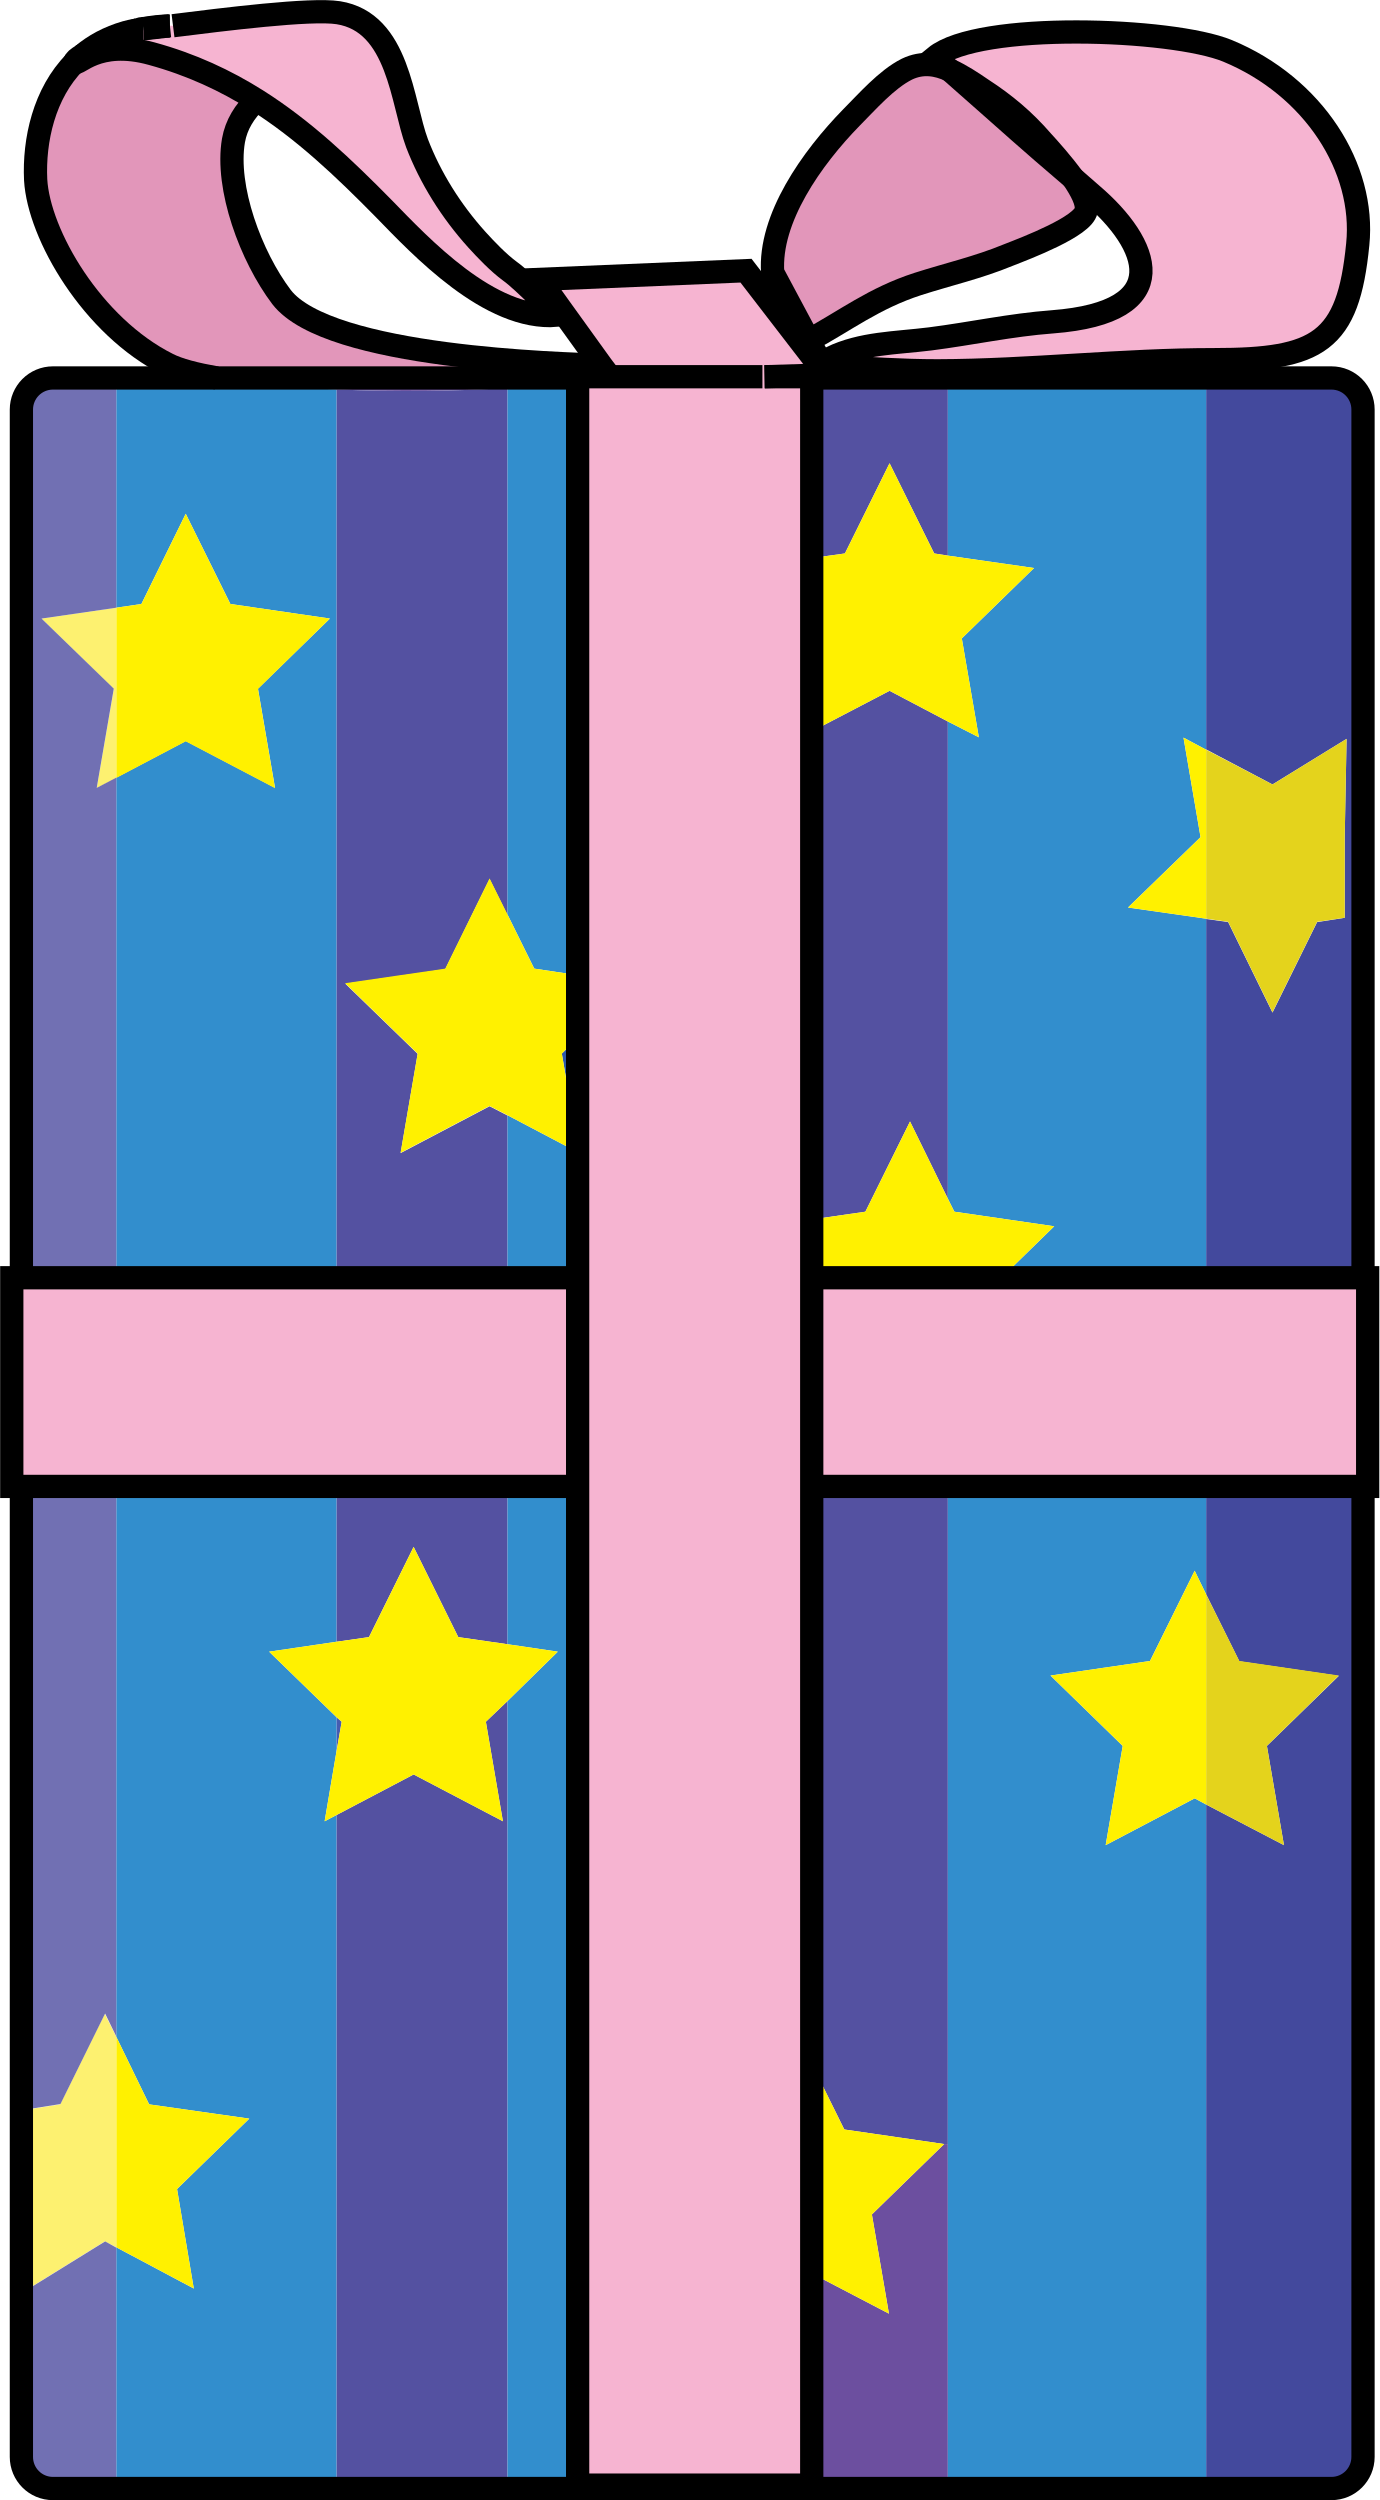
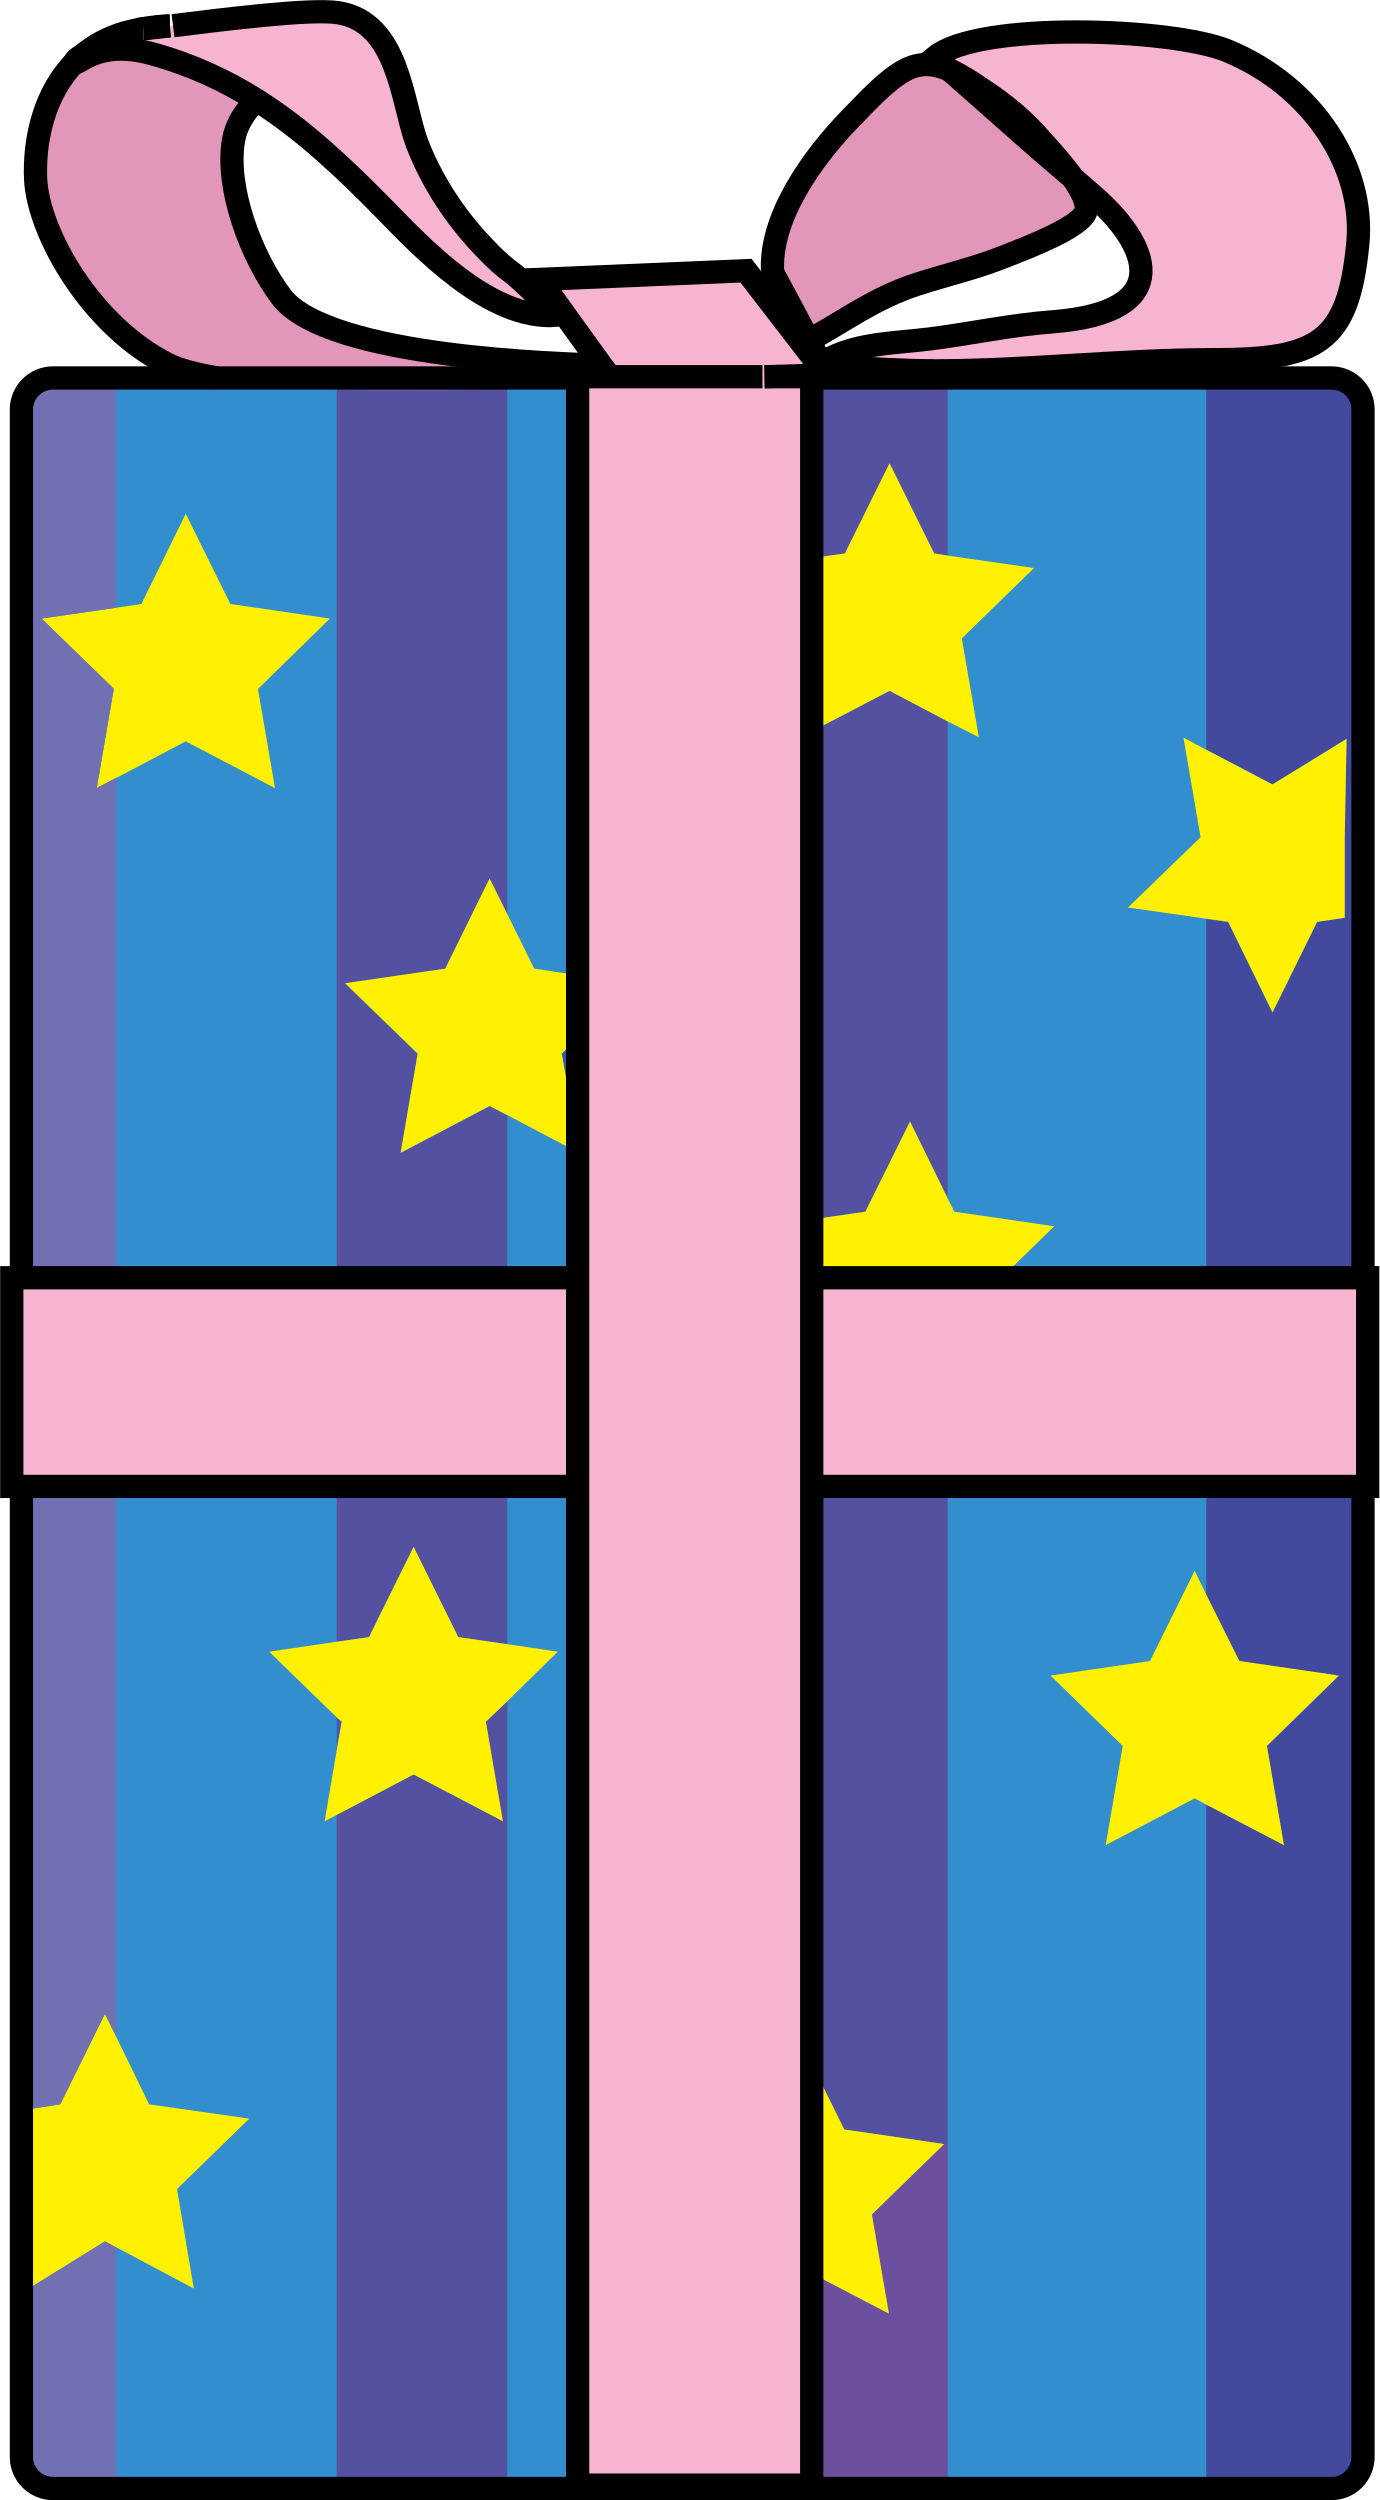
- <svg xmlns="http://www.w3.org/2000/svg" xmlns:xlink="http://www.w3.org/1999/xlink" id="a" width="44.48" height="80.63" viewBox="0 0 44.48 80.63">
+ <svg xmlns="http://www.w3.org/2000/svg" xmlns:xlink="http://www.w3.org/1999/xlink" id="Layer_1" width="44.48" height="80.63" viewBox="0 0 44.48 80.63">
  <defs>
-     <style>.f{fill:none;stroke:#000;stroke-width:.75px;}.g{fill:#5451a1;}.g,.h,.i,.j,.k,.l,.m,.n,.o,.p,.q,.r,.s,.t{stroke-width:0px;}.h{fill:#7170b3;}.i{fill:#328ecd;}.j{fill:#43499d;}.k{fill:#e296ba;}.l{fill:#6c4f9f;}.m{fill:#fdf170;}.n{fill:#fff100;}.o{fill:#e4d31c;}.p{fill:#f6b4d1;}.q{fill:url(#b);}.r{fill:url(#c);}.s{fill:url(#e);}.t{fill:url(#d);}</style>
-     <linearGradient id="b" x1=".69" y1="41.1" x2="43.97" y2="41.1" gradientUnits="userSpaceOnUse">
+     <style>.cls-1{fill:url(#linear-gradient);}.cls-1,.cls-2,.cls-3,.cls-4,.cls-5,.cls-6,.cls-7,.cls-8,.cls-9,.cls-10,.cls-11,.cls-12{stroke-width:0px;}.cls-2{fill:url(#linear-gradient-4);}.cls-3{fill:url(#linear-gradient-2);}.cls-4{fill:url(#linear-gradient-3);}.cls-13{fill:none;stroke:#000;stroke-width:.75px;}.cls-5{fill:#5451a1;}.cls-6{fill:#7170b3;}.cls-7{fill:#328ecd;}.cls-8{fill:#43499d;}.cls-9{fill:#e296ba;}.cls-10{fill:#6c4f9f;}.cls-11{fill:#fff100;}.cls-12{fill:#f6b4d1;}</style>
+     <linearGradient id="linear-gradient" x1=".69" y1="41.1" x2="43.97" y2="41.1" gradientUnits="userSpaceOnUse">
      <stop offset="0" stop-color="#90278e" />
      <stop offset="0" stop-color="#8f278e" />
      <stop offset=".03" stop-color="#6346a3" />
      <stop offset=".05" stop-color="#3f60b4" />
      <stop offset=".08" stop-color="#2374c1" />
      <stop offset=".11" stop-color="#0f82cb" />
      <stop offset=".14" stop-color="#038bd1" />
      <stop offset=".16" stop-color="#008ed3" />
      <stop offset=".26" stop-color="#5b4ca7" />
      <stop offset=".31" stop-color="#90278e" />
      <stop offset=".33" stop-color="#812e92" />
      <stop offset=".37" stop-color="#59429e" />
      <stop offset=".42" stop-color="#1b63b2" />
      <stop offset=".44" stop-color="#0071bb" />
      <stop offset=".63" stop-color="#90278e" />
      <stop offset=".63" stop-color="#8f278e" />
      <stop offset=".71" stop-color="#424ea6" />
      <stop offset=".77" stop-color="#1267b5" />
      <stop offset=".81" stop-color="#0071bb" />
      <stop offset=".85" stop-color="#2259ac" />
      <stop offset=".92" stop-color="#46419c" />
      <stop offset=".97" stop-color="#5c3293" />
      <stop offset="1" stop-color="#652d90" />
    </linearGradient>
-     <linearGradient id="c" x1="2.03" y1="21.02" x2="43.03" y2="21.02" xlink:href="#b" />
-     <linearGradient id="d" x1=".69" y1="35.21" x2="43.97" y2="35.21" xlink:href="#b" />
-     <linearGradient id="e" x1=".69" y1="55.94" x2="43.97" y2="55.94" xlink:href="#b" />
+     <linearGradient id="linear-gradient-2" x1="2.03" y1="21.02" x2="43.03" y2="21.02" xlink:href="#linear-gradient" />
+     <linearGradient id="linear-gradient-3" x1=".69" y1="35.21" x2="43.97" y2="35.21" xlink:href="#linear-gradient" />
+     <linearGradient id="linear-gradient-4" x1=".69" y1="55.94" x2="43.97" y2="55.94" xlink:href="#linear-gradient" />
  </defs>
-   <path class="j" d="m38.9,51.42l1.07,2.16,3.21.47-2.32,2.26.55,3.2-2.51-1.31v22.06h4.04c.57,0,1.02-.46,1.02-1.02v-31.3h-5.06v3.48Z" />
-   <path class="j" d="m42.94,12.19h-4.04v11.98l2.14,1.13,2.39-1.47-.06,3.17v2.6l-.89.14-1.44,2.92-1.43-2.92-.71-.1v11.57h5.06V13.21c0-.56-.45-1.02-1.02-1.02Z" />
-   <polygon class="o" points="43.43 23.83 43.37 27 43.37 29.6 42.48 29.73 41.04 32.65 39.61 29.73 38.9 29.63 38.9 24.18 41.04 25.3 43.43 23.83" />
-   <polygon class="o" points="43.18 54.04 40.86 56.31 41.41 59.51 38.9 58.2 38.9 51.42 39.97 53.57 43.18 54.04" />
-   <path class="k" d="m34.61,5.75c.26.39.47.77.42,1.04-.09.51-1.93,1.21-2.52,1.44-.97.4-1.91.61-2.91.93-1.42.46-2.33,1.18-3.52,1.82l-1.17-2.19c-.12-1.74,1.26-3.69,2.54-5,.49-.49,1.13-1.23,1.79-1.56.5-.24.97-.16,1.4.04,2.34,2.06,2.32,2.07,3.96,3.47Z" />
-   <polygon class="l" points="30.57 69.15 30.57 80.25 18.63 80.25 18.63 80.15 26.18 80.15 26.18 73.32 28.67 74.62 28.12 71.42 30.45 69.15 30.57 69.15" />
-   <polygon class="q" points="26.18 41 26.39 41.21 26.18 41.21 26.18 41" />
-   <polygon class="r" points="26.36 20.59 26.18 21.62 26.18 20.41 26.36 20.59" />
-   <path class="k" d="m19.39,11.78l.09.12c-.09.09-.28.18-.57.25h-.28v.04H6.99c-.68-.12-1.22-.26-1.58-.44C2.97,10.54,1.25,7.57,1.15,5.8c-.06-1.27.27-2.79,1.27-3.8.07.16.7-.76,2.47-.27,1.28.35,2.39.87,3.39,1.5-.38.36-.66.79-.74,1.3-.26,1.52.56,3.73,1.55,5.05,1.52,1.99,9.11,2.16,10.31,2.2Z" />
-   <polygon class="t" points="18.63 33.48 18.63 36.95 18.12 33.98 18.63 33.48" />
-   <path class="l" d="m16.37,12.51c-1.62.11-3.64.13-5.52.05-1.44-.06-2.81-.18-3.86-.36h11.64v.03c-.57.12-1.35.22-2.26.28Z" />
-   <polygon class="g" points="26.18 66.56 27.23 68.68 30.45 69.15 30.57 69.15 30.57 47.94 26.18 47.94 26.18 66.56" />
-   <polygon class="g" points="26.18 23.59 26.18 39.33 27.91 39.08 29.35 36.17 30.57 38.66 30.57 23.27 28.69 22.28 26.18 23.59" />
-   <polygon class="g" points="30.24 12.19 26.18 12.19 26.18 18 27.25 17.85 28.69 14.94 30.13 17.85 30.57 17.92 30.57 12.28 30.57 12.19 30.24 12.19" />
-   <polygon class="g" points="16.22 58.74 13.34 57.23 10.85 58.54 10.85 68.33 10.85 80.25 16.37 80.25 16.37 54.86 15.67 55.53 16.22 58.74" />
-   <polygon class="g" points="10.85 52.95 11.9 52.8 13.34 49.89 14.78 52.8 16.37 53.03 16.37 47.94 10.85 47.94 10.85 52.95" />
-   <path class="g" d="m10.85,12.56v28.65h5.52v-5.23l-.58-.3-2.87,1.51.55-3.2-2.33-2.26,3.22-.47,1.43-2.91.58,1.17V12.51c-1.62.11-3.64.13-5.52.05Z" />
-   <polygon class="s" points="11.02 55.53 10.85 56.5 10.85 55.38 11.02 55.53" />
-   <polygon class="i" points="30.57 69.15 30.57 80.25 38.9 80.25 38.9 58.2 38.53 58 35.66 59.51 36.21 56.31 33.88 54.04 37.09 53.57 38.53 50.66 38.9 51.42 38.9 47.94 30.57 47.94 30.57 69.15" />
-   <polygon class="i" points="38.9 12.19 30.57 12.19 30.57 12.28 30.57 17.92 33.35 18.32 31.02 20.59 31.57 23.78 30.57 23.27 30.57 38.66 30.78 39.08 34 39.55 32.3 41.21 38.9 41.21 38.9 29.63 36.38 29.27 38.72 27 38.17 23.79 38.9 24.18 38.9 12.19" />
-   <polygon class="i" points="16.37 53.03 17.99 53.27 16.37 54.86 16.37 80.25 18.63 80.25 18.63 80.15 18.63 69.15 18.63 53.27 18.63 47.94 16.37 47.94 16.37 53.03" />
-   <polygon class="i" points="16.37 41.21 18.63 41.21 18.63 37.16 16.37 35.97 16.37 41.21" />
-   <path class="i" d="m16.37,29.5l.86,1.74,1.4.21V12.22c-.57.12-1.35.22-2.26.28v16.99Z" />
-   <polygon class="i" points="3.75 65.69 4.81 67.87 8.04 68.33 5.71 70.6 6.25 73.81 3.75 72.48 3.75 80.25 10.85 80.25 10.85 68.33 10.85 58.54 10.47 58.74 10.85 56.5 10.85 55.38 8.68 53.27 10.85 52.95 10.85 47.94 3.75 47.94 3.75 65.69" />
-   <path class="i" d="m3.75,12.19v7.41l.81-.12,1.43-2.91,1.44,2.91,3.21.47-2.32,2.26.55,3.2-2.88-1.51-2.24,1.18v16.12h7.1V12.56c-1.44-.06-2.81-.18-3.86-.36h-3.24Z" />
-   <polygon class="n" points="37.09 53.57 33.88 54.04 36.21 56.31 35.66 59.51 38.53 58 38.9 58.2 38.9 51.42 38.53 50.66 37.09 53.57" />
-   <polygon class="n" points="38.17 23.79 38.72 27 36.38 29.27 38.9 29.63 38.9 24.18 38.17 23.79" />
-   <polygon class="n" points="30.78 39.08 30.57 38.66 29.35 36.17 27.91 39.08 26.18 39.33 26.18 41 26.39 41.21 30.57 41.21 32.3 41.21 34 39.55 30.78 39.08" />
-   <polygon class="n" points="30.57 23.27 31.57 23.78 31.02 20.59 33.35 18.32 30.57 17.92 30.13 17.85 28.69 14.94 27.25 17.85 26.18 18 26.18 20.41 26.36 20.59 26.18 21.62 26.18 23.59 28.69 22.28 30.57 23.27" />
-   <polygon class="n" points="27.23 68.68 26.18 66.56 26.18 73.32 28.67 74.62 28.12 71.42 30.45 69.15 27.23 68.68" />
-   <polygon class="n" points="16.37 29.5 15.79 28.33 14.36 31.24 11.13 31.71 13.47 33.98 12.92 37.18 15.79 35.67 16.37 35.97 18.63 37.16 18.63 36.95 18.12 33.98 18.63 33.48 18.63 31.45 17.23 31.24 16.37 29.5" />
-   <polygon class="n" points="14.78 52.8 13.34 49.89 11.9 52.8 10.85 52.95 8.68 53.27 10.85 55.38 11.02 55.53 10.85 56.5 10.47 58.74 10.85 58.54 13.34 57.23 16.22 58.74 15.67 55.53 16.37 54.86 17.99 53.27 16.37 53.03 14.78 52.8" />
-   <polygon class="n" points="8.87 25.42 8.32 22.22 10.64 19.95 7.43 19.48 5.99 16.57 4.56 19.48 3.75 19.6 3.75 25.09 5.99 23.91 8.87 25.42" />
-   <polygon class="n" points="4.81 67.87 3.75 65.69 3.75 72.48 6.25 73.81 5.71 70.6 8.04 68.33 4.81 67.87" />
-   <polygon class="m" points="3.75 65.69 3.75 72.48 3.38 72.29 .99 73.77 1.05 70.6 1.05 68.01 1.94 67.87 3.38 64.95 3.75 65.69" />
-   <polygon class="m" points="3.75 19.6 3.75 25.09 3.12 25.42 3.67 22.22 1.34 19.95 3.75 19.6" />
-   <path class="h" d="m.69,73.77v5.47c0,.56.45,1.02,1.02,1.02h2.04v-7.77l-.36-.2-2.39,1.48.06-3.17v-2.6l.89-.14,1.44-2.92.36.74v-17.76H.69v25.83Z" />
-   <path class="h" d="m3.75,12.19H1.71c-.57,0-1.02.46-1.02,1.02v27.99h3.06v-16.12l-.63.33.55-3.2-2.33-2.26,2.41-.35v-7.41Z" />
-   <polygon class="p" points="43.96 41.21 38.9 41.21 32.3 41.21 30.57 41.21 26.39 41.21 26.18 41.21 26.18 41 26.18 39.33 26.18 23.59 26.18 21.62 26.18 20.41 26.18 18 26.18 12.19 26.18 12.15 24.66 12.15 26.65 12.09 25.9 11.12 24.06 8.73 17.4 9.01 18.13 10.03 19.39 11.78 19.48 11.9 19.67 12.15 18.91 12.15 18.63 12.15 18.63 12.19 18.63 12.22 18.63 31.45 18.63 33.48 18.63 36.95 18.63 37.16 18.63 41.21 16.37 41.21 10.85 41.21 3.75 41.21 .69 41.21 .38 41.21 .38 47.94 .69 47.94 3.75 47.94 10.85 47.94 16.37 47.94 18.63 47.94 18.63 53.27 18.63 69.15 18.63 80.15 26.18 80.15 26.18 73.32 26.18 66.56 26.18 47.94 30.57 47.94 38.9 47.94 43.96 47.94 44.11 47.94 44.11 41.21 43.96 41.21" />
-   <path class="p" d="m39.16,11.61c3.36,0,4.32-.57,4.63-3.72.24-2.46-1.42-5.1-4.2-6.24-1.79-.74-8.03-.95-9.43.2.18.16.33.3.49.44,2.34,2.06,2.32,2.07,3.96,3.47.19.17.39.34.63.55,1.83,1.57,2.78,3.78-1.28,4.1-1.34.1-2.61.38-3.94.55-1.13.14-2.21.13-3.2.61-.03.1-.03.2,0,.28,1.17.06,2.28.14,3.44.14,3.01,0,5.94-.37,8.92-.36Z" />
-   <path class="p" d="m4.89,1.73c1.28.35,2.39.87,3.39,1.5,1.52.96,2.8,2.19,4.1,3.5,1.18,1.21,3.41,3.61,5.57,3.44,0,0-1.06-1.11-1.5-1.42-.38-.27-.76-.69-1.07-1.02-.83-.91-1.5-1.99-1.93-3.11-.49-1.31-.58-3.9-2.54-4.21-.89-.14-3.73.23-5.33.42-.03,0-.07,0-.1,0-.28,0-.57.03-.85.09h0s-.1,0-.14.03c-.02,0-.05,0-.07.02-.13.02-.24.05-.36.08-.55.16-1.01.41-1.39.73-.16.1-.25.18-.24.22.07.16.7-.76,2.47-.27Z" />
-   <path class="f" d="m18.91,12.15c.28-.08.48-.17.57-.25" />
-   <path class="f" d="m2.42,2c-1,1.01-1.33,2.53-1.27,3.8.1,1.76,1.82,4.73,4.26,5.95.35.18.9.32,1.58.44" />
-   <path class="f" d="m4.41.97c-.13.02-.24.05-.36.08-.55.16-1.01.41-1.39.73" />
-   <path class="f" d="m5.48.84c-.28,0-.57.03-.85.09" />
-   <path class="f" d="m19.39,11.78c-1.2-.05-8.79-.22-10.31-2.2-.99-1.31-1.81-3.53-1.55-5.05.09-.51.36-.94.74-1.3" />
-   <path class="f" d="m5.58.83c1.6-.2,4.44-.56,5.33-.42,1.96.31,2.05,2.9,2.54,4.21.43,1.12,1.1,2.19,1.93,3.11.3.33.69.74,1.07,1.02.44.31,1.5,1.42,1.5,1.42-2.16.17-4.39-2.23-5.57-3.44-1.29-1.31-2.58-2.54-4.1-3.5-1-.63-2.11-1.15-3.39-1.5-1.77-.49-2.4.43-2.47.27-.02-.04.08-.12.24-.22.42-.26,1.3-.69,1.75-.81.02,0,.05-.02.07-.02.06-.02.1-.03.14-.03" />
-   <path class="f" d="m4.63.92c.18,0,.47-.05.85-.09" />
-   <line class="f" x1="4.62" y1=".92" x2="4.63" y2=".92" />
-   <polyline class="f" points="24.66 12.15 26.65 12.09 25.9 11.12 24.06 8.73 17.4 9.01 18.13 10.03 19.39 11.78 19.48 11.9 19.67 12.15" />
-   <path class="f" d="m26.09,10.98l-1.17-2.19c-.12-1.74,1.26-3.69,2.54-5,.49-.49,1.13-1.23,1.79-1.56.5-.24.97-.16,1.4.04.35.16.7.39,1.02.61.74.48,1.36,1,1.94,1.67.23.25.66.73,1,1.2.26.39.47.77.42,1.04-.09.51-1.93,1.21-2.52,1.44-.97.4-1.91.61-2.91.93-1.42.46-2.33,1.18-3.52,1.82Z" />
-   <path class="f" d="m30.65,2.28c-.16-.14-.31-.28-.49-.44,1.4-1.15,7.63-.94,9.43-.2,2.78,1.15,4.45,3.78,4.2,6.24-.31,3.16-1.27,3.72-4.63,3.72-2.98,0-5.91.35-8.92.36-1.16,0-2.27-.08-3.44-.14-.02-.09-.02-.19,0-.28.99-.48,2.08-.47,3.2-.61,1.33-.17,2.6-.45,3.94-.55,4.07-.31,3.12-2.53,1.28-4.1-.24-.21-.44-.38-.63-.55-1.64-1.4-1.62-1.41-3.96-3.47Z" />
-   <path class="f" d="m43.96,47.94v31.3c0,.56-.45,1.02-1.02,1.02H1.71c-.57,0-1.02-.46-1.02-1.02v-31.3" />
-   <path class="f" d="m26.18,12.19h16.76c.57,0,1.02.46,1.02,1.02v27.99" />
-   <path class="f" d="m.69,41.21V13.21c0-.56.45-1.02,1.02-1.02h16.92" />
-   <polyline class="f" points="26.18 41.21 26.39 41.21 30.57 41.21 32.3 41.21 38.9 41.21 43.96 41.21 44.11 41.21 44.11 47.94 43.96 47.94 38.9 47.94 30.57 47.94 26.18 47.94" />
-   <polyline class="f" points="18.63 47.94 16.37 47.94 10.85 47.94 3.75 47.94 .69 47.94 .38 47.94 .38 41.21 .69 41.21 3.75 41.21 10.85 41.21 16.37 41.21 18.63 41.21" />
-   <polyline class="f" points="24.66 12.15 26.18 12.15 26.18 12.19 26.18 18 26.18 20.41 26.18 21.62 26.18 23.59 26.18 39.33 26.18 41 26.18 41.21 26.18 47.94 26.18 66.56 26.18 73.32 26.18 80.15 18.63 80.15 18.63 69.15 18.63 53.27 18.63 47.94 18.63 41.21 18.63 37.16 18.63 36.95 18.63 33.48 18.63 31.45 18.63 12.22 18.63 12.19 18.63 12.15 18.91 12.15 19.67 12.15 24.59 12.15" />
+   <path class="cls-7" d="M43.96,41.21V13.21c0-.56-.45-1.02-1.02-1.02h-16.76v-.04h-1.53l2-.06-.75-.97-1.84-2.39-6.66.27.73,1.02,1.26,1.75.09.12.19.25h-1.04v.07c-.57.12-1.35.22-2.26.28-1.62.11-3.64.13-5.52.05-1.44-.06-2.81-.18-3.86-.36H1.71c-.57,0-1.02.46-1.02,1.02v27.99h-.31v6.73h.31v31.3c0,.56.45,1.02,1.02,1.02h41.23c.57,0,1.02-.46,1.02-1.02v-31.3h.15v-6.73h-.15Z" />
+   <path class="cls-8" d="M38.9,51.42l1.07,2.16,3.21.47-2.32,2.26.55,3.2-2.51-1.31v22.06h4.04c.57,0,1.02-.46,1.02-1.02v-31.3h-5.06v3.48Z" />
+   <path class="cls-8" d="M42.94,12.19h-4.04v11.98l2.14,1.13,2.39-1.47-.06,3.17v2.6l-.89.14-1.44,2.92-1.43-2.92-.71-.1v11.57h5.06V13.21c0-.56-.45-1.02-1.02-1.02Z" />
+   <path class="cls-9" d="M34.61,5.75c.26.39.47.77.42,1.04-.09.51-1.93,1.21-2.52,1.44-.97.4-1.91.61-2.91.93-1.42.46-2.33,1.18-3.52,1.82l-1.17-2.19c-.12-1.74,1.26-3.69,2.54-5,.49-.49,1.13-1.23,1.79-1.56.5-.24.97-.16,1.4.04,2.34,2.06,2.32,2.07,3.96,3.47Z" />
+   <polygon class="cls-10" points="30.57 69.15 30.57 80.25 18.63 80.25 18.63 80.15 26.18 80.15 26.18 73.32 28.67 74.62 28.12 71.42 30.45 69.15 30.57 69.15" />
+   <polygon class="cls-1" points="26.18 41 26.39 41.21 26.18 41.21 26.18 41" />
+   <polygon class="cls-3" points="26.36 20.59 26.18 21.62 26.18 20.41 26.36 20.59" />
+   <path class="cls-9" d="M19.39,11.78l.09.12c-.09.09-.28.18-.57.25h-.28v.04H6.99c-.68-.12-1.22-.26-1.58-.44C2.97,10.54,1.25,7.57,1.15,5.8c-.06-1.27.27-2.79,1.27-3.8.07.16.7-.76,2.47-.27,1.28.35,2.39.87,3.39,1.5-.38.36-.66.79-.74,1.3-.26,1.52.56,3.73,1.55,5.05,1.52,1.99,9.11,2.16,10.31,2.2Z" />
+   <polygon class="cls-4" points="18.63 33.48 18.63 36.95 18.12 33.98 18.63 33.48" />
+   <path class="cls-10" d="M16.37,12.51c-1.62.11-3.64.13-5.52.05-1.44-.06-2.81-.18-3.86-.36h11.64v.03c-.57.12-1.35.22-2.26.28Z" />
+   <polygon class="cls-5" points="26.18 66.56 27.23 68.68 30.45 69.15 30.57 69.15 30.57 47.94 26.18 47.94 26.18 66.56" />
+   <polygon class="cls-5" points="26.18 23.59 26.18 39.33 27.91 39.08 29.35 36.17 30.57 38.66 30.57 23.27 28.69 22.28 26.18 23.59" />
+   <polygon class="cls-5" points="30.24 12.19 26.18 12.19 26.18 18 27.25 17.85 28.69 14.94 30.13 17.85 30.57 17.92 30.57 12.28 30.57 12.19 30.24 12.19" />
+   <polygon class="cls-5" points="16.22 58.74 13.34 57.23 10.85 58.54 10.85 68.33 10.85 80.25 16.37 80.25 16.37 54.86 15.67 55.53 16.22 58.74" />
+   <polygon class="cls-5" points="10.85 52.95 11.9 52.8 13.34 49.89 14.78 52.8 16.37 53.03 16.37 47.94 10.85 47.94 10.85 52.95" />
+   <path class="cls-5" d="M10.85,12.56v28.65h5.52v-5.23l-.58-.3-2.87,1.51.55-3.2-2.33-2.26,3.22-.47,1.43-2.91.58,1.17V12.51c-1.62.11-3.64.13-5.52.05Z" />
+   <polygon class="cls-2" points="11.02 55.53 10.85 56.5 10.85 55.38 11.02 55.53" />
+   <polygon class="cls-7" points="30.57 69.15 30.57 80.25 38.9 80.25 38.9 58.2 38.53 58 35.66 59.51 36.21 56.31 33.88 54.04 37.09 53.57 38.53 50.66 38.9 51.42 38.9 47.94 30.57 47.94 30.57 69.15" />
+   <polygon class="cls-7" points="38.9 12.19 30.57 12.19 30.57 12.28 30.57 17.92 33.35 18.32 31.02 20.59 31.57 23.78 30.57 23.27 30.57 38.66 30.78 39.08 34 39.55 32.3 41.21 38.9 41.21 38.9 29.63 36.38 29.27 38.72 27 38.17 23.79 38.9 24.18 38.9 12.19" />
+   <polygon class="cls-7" points="16.37 53.03 17.99 53.27 16.37 54.86 16.37 80.25 18.63 80.25 18.63 80.15 18.63 69.15 18.63 53.27 18.63 47.94 16.37 47.94 16.37 53.03" />
+   <polygon class="cls-7" points="16.37 41.21 18.63 41.21 18.63 37.16 16.37 35.97 16.37 41.21" />
+   <path class="cls-7" d="M16.37,29.5l.86,1.74,1.4.21V12.22c-.57.12-1.35.22-2.26.28v16.99Z" />
+   <polygon class="cls-7" points="3.75 65.69 4.81 67.87 8.04 68.33 5.71 70.6 6.25 73.81 3.75 72.48 3.75 80.25 10.85 80.25 10.85 68.33 10.85 58.54 10.47 58.74 10.85 56.5 10.85 55.38 8.68 53.27 10.85 52.95 10.85 47.94 3.75 47.94 3.75 65.69" />
+   <path class="cls-7" d="M3.75,12.19v7.41l.81-.12,1.43-2.91,1.44,2.91,3.21.47-2.32,2.26.55,3.2-2.88-1.51-2.24,1.18v16.12h7.1V12.56c-1.44-.06-2.81-.18-3.86-.36h-3.24Z" />
+   <polygon class="cls-11" points="41.04 25.3 38.9 24.18 38.17 23.79 38.72 27 36.38 29.27 38.9 29.63 39.61 29.73 41.04 32.65 42.48 29.73 43.37 29.6 43.37 27 43.43 23.83 41.04 25.3" />
+   <polygon class="cls-11" points="39.97 53.57 38.9 51.42 38.53 50.66 37.09 53.57 33.88 54.04 36.21 56.31 35.66 59.51 38.53 58 38.9 58.2 38.9 58.2 41.41 59.51 40.86 56.31 43.18 54.04 39.97 53.57" />
+   <polygon class="cls-11" points="30.78 39.08 30.57 38.66 29.35 36.17 27.91 39.08 26.18 39.33 26.18 41 26.39 41.21 30.57 41.21 32.3 41.21 34 39.55 30.78 39.08" />
+   <polygon class="cls-11" points="30.57 23.27 31.57 23.78 31.02 20.59 33.35 18.32 30.57 17.92 30.13 17.85 28.69 14.94 27.25 17.85 26.18 18 26.18 20.41 26.36 20.59 26.18 21.62 26.18 23.59 28.69 22.28 30.57 23.27" />
+   <polygon class="cls-11" points="27.23 68.68 26.18 66.56 26.18 73.32 28.67 74.62 28.12 71.42 30.45 69.15 27.23 68.68" />
+   <polygon class="cls-11" points="16.37 29.5 15.79 28.33 14.36 31.24 11.13 31.71 13.47 33.98 12.92 37.18 15.79 35.67 16.37 35.97 18.63 37.16 18.63 36.95 18.12 33.98 18.63 33.48 18.63 31.45 17.23 31.24 16.37 29.5" />
+   <polygon class="cls-11" points="14.78 52.8 13.34 49.89 11.9 52.8 10.85 52.95 8.68 53.27 10.85 55.38 11.02 55.53 10.85 56.5 10.47 58.74 10.85 58.54 13.34 57.23 16.22 58.74 15.67 55.53 16.37 54.86 17.99 53.27 16.37 53.03 14.78 52.8" />
+   <polygon class="cls-11" points="4.81 67.87 3.75 65.69 3.75 65.69 3.38 64.95 1.94 67.87 1.05 68.01 1.05 70.6 .99 73.77 3.38 72.29 3.75 72.48 3.75 72.48 6.25 73.81 5.71 70.6 8.04 68.33 4.81 67.87" />
+   <polygon class="cls-11" points="3.67 22.22 3.12 25.42 3.75 25.09 3.75 25.09 5.99 23.91 8.87 25.42 8.32 22.22 10.64 19.95 7.43 19.48 5.99 16.57 4.56 19.48 3.75 19.6 3.75 19.6 1.34 19.95 3.67 22.22" />
+   <path class="cls-6" d="M.69,73.77v5.47c0,.56.45,1.02,1.02,1.02h2.04v-7.77l-.36-.2-2.39,1.48.06-3.17v-2.6l.89-.14,1.44-2.92.36.74v-17.76H.69v25.83Z" />
+   <path class="cls-6" d="M3.75,12.19H1.71c-.57,0-1.02.46-1.02,1.02v27.99h3.06v-16.12l-.63.33.55-3.2-2.33-2.26,2.41-.35v-7.41Z" />
+   <polygon class="cls-12" points="43.96 41.21 38.9 41.21 32.3 41.21 30.57 41.21 26.39 41.21 26.18 41.21 26.18 41 26.18 39.33 26.18 23.59 26.18 21.62 26.18 20.41 26.18 18 26.18 12.19 26.18 12.15 24.66 12.15 26.65 12.09 25.9 11.12 24.06 8.73 17.4 9.01 18.13 10.03 19.39 11.78 19.48 11.9 19.67 12.15 18.91 12.15 18.63 12.15 18.63 12.19 18.63 12.22 18.63 31.45 18.63 33.48 18.63 36.95 18.63 37.16 18.63 41.21 16.37 41.21 10.85 41.21 3.75 41.21 .69 41.21 .38 41.21 .38 47.94 .69 47.94 3.75 47.94 10.85 47.94 16.37 47.94 18.63 47.94 18.63 53.27 18.63 69.15 18.63 80.15 26.18 80.15 26.18 73.32 26.18 66.56 26.18 47.94 30.57 47.94 38.9 47.94 43.96 47.94 44.11 47.94 44.11 41.21 43.96 41.21" />
+   <path class="cls-12" d="M39.16,11.61c3.36,0,4.32-.57,4.63-3.72.24-2.46-1.42-5.1-4.2-6.24-1.79-.74-8.03-.95-9.43.2.18.16.33.3.49.44,2.34,2.06,2.32,2.07,3.96,3.47.19.17.39.34.63.55,1.83,1.57,2.78,3.78-1.28,4.1-1.34.1-2.61.38-3.94.55-1.13.14-2.21.13-3.2.61-.03.1-.03.2,0,.28,1.17.06,2.28.14,3.44.14,3.01,0,5.94-.37,8.92-.36Z" />
+   <path class="cls-12" d="M4.89,1.73c1.28.35,2.39.87,3.39,1.5,1.52.96,2.8,2.19,4.1,3.5,1.18,1.21,3.41,3.61,5.57,3.44,0,0-1.06-1.11-1.5-1.42-.38-.27-.76-.69-1.07-1.02-.83-.91-1.5-1.99-1.93-3.11-.49-1.31-.58-3.9-2.54-4.21-.89-.14-3.73.23-5.33.42-.03,0-.07,0-.1,0-.28,0-.57.03-.85.09h0s-.1,0-.14.03c-.02,0-.05,0-.07.02-.13.02-.24.05-.36.08-.55.16-1.01.41-1.39.73-.16.1-.25.18-.24.22.07.16.7-.76,2.47-.27Z" />
+   <path class="cls-13" d="M18.91,12.15c.28-.08.48-.17.57-.25" />
+   <path class="cls-13" d="M2.42,2c-1,1.01-1.33,2.53-1.27,3.8.1,1.76,1.82,4.73,4.26,5.95.35.18.9.32,1.58.44" />
+   <path class="cls-13" d="M4.41.97c-.13.02-.24.05-.36.08-.55.16-1.01.41-1.39.73" />
+   <path class="cls-13" d="M5.48.84c-.28,0-.57.03-.85.09" />
+   <path class="cls-13" d="M19.39,11.78c-1.2-.05-8.79-.22-10.31-2.2-.99-1.31-1.81-3.53-1.55-5.05.09-.51.36-.94.74-1.3" />
+   <path class="cls-13" d="M5.58.83c1.6-.2,4.44-.56,5.33-.42,1.96.31,2.05,2.9,2.54,4.21.43,1.12,1.1,2.19,1.93,3.11.3.33.69.74,1.07,1.02.44.31,1.5,1.42,1.5,1.42-2.16.17-4.39-2.23-5.57-3.44-1.29-1.31-2.58-2.54-4.1-3.5-1-.63-2.11-1.15-3.39-1.5-1.77-.49-2.4.43-2.47.27-.02-.04.08-.12.24-.22.42-.26,1.3-.69,1.75-.81.02,0,.05-.02.07-.02.06-.02.1-.03.14-.03" />
+   <path class="cls-13" d="M4.63.92c.18,0,.47-.05.85-.09" />
+   <line class="cls-13" x1="4.62" y1=".92" x2="4.63" y2=".92" />
+   <polyline class="cls-13" points="24.66 12.15 26.65 12.09 25.9 11.12 24.06 8.73 17.4 9.01 18.13 10.03 19.39 11.78 19.48 11.9 19.67 12.15" />
+   <path class="cls-13" d="M26.09,10.98l-1.17-2.19c-.12-1.74,1.26-3.69,2.54-5,.49-.49,1.13-1.23,1.79-1.56.5-.24.97-.16,1.4.04.35.16.7.39,1.02.61.74.48,1.36,1,1.94,1.67.23.25.66.73,1,1.2.26.39.47.77.42,1.04-.09.51-1.93,1.21-2.52,1.44-.97.4-1.91.61-2.91.93-1.42.46-2.33,1.18-3.52,1.82Z" />
+   <path class="cls-13" d="M30.65,2.28c-.16-.14-.31-.28-.49-.44,1.4-1.15,7.63-.94,9.43-.2,2.78,1.15,4.45,3.78,4.2,6.24-.31,3.16-1.27,3.72-4.63,3.72-2.98,0-5.91.35-8.92.36-1.16,0-2.27-.08-3.44-.14-.02-.09-.02-.19,0-.28.99-.48,2.08-.47,3.2-.61,1.33-.17,2.6-.45,3.94-.55,4.07-.31,3.12-2.53,1.28-4.1-.24-.21-.44-.38-.63-.55-1.64-1.4-1.62-1.41-3.96-3.47Z" />
+   <path class="cls-13" d="M43.96,47.94v31.3c0,.56-.45,1.02-1.02,1.02H1.71c-.57,0-1.02-.46-1.02-1.02v-31.3" />
+   <path class="cls-13" d="M26.18,12.19h16.76c.57,0,1.02.46,1.02,1.02v27.99" />
+   <path class="cls-13" d="M.69,41.21V13.21c0-.56.45-1.02,1.02-1.02h16.92" />
+   <polyline class="cls-13" points="26.18 41.21 26.39 41.21 30.57 41.21 32.3 41.21 38.9 41.21 43.96 41.21 44.11 41.21 44.11 47.94 43.96 47.94 38.9 47.94 30.57 47.94 26.18 47.94" />
+   <polyline class="cls-13" points="18.63 47.94 16.37 47.94 10.85 47.94 3.75 47.94 .69 47.94 .38 47.94 .38 41.21 .69 41.21 3.75 41.21 10.85 41.21 16.37 41.21 18.63 41.21" />
+   <polyline class="cls-13" points="24.66 12.15 26.18 12.15 26.18 12.19 26.18 18 26.18 20.41 26.18 21.62 26.18 23.59 26.18 39.33 26.18 41 26.18 41.21 26.18 47.94 26.18 66.56 26.18 73.32 26.18 80.15 18.63 80.15 18.63 69.15 18.63 53.27 18.63 47.94 18.63 41.21 18.63 37.16 18.63 36.95 18.63 33.48 18.63 31.45 18.63 12.22 18.63 12.19 18.63 12.15 18.91 12.15 19.67 12.15 24.59 12.15" />
</svg>
